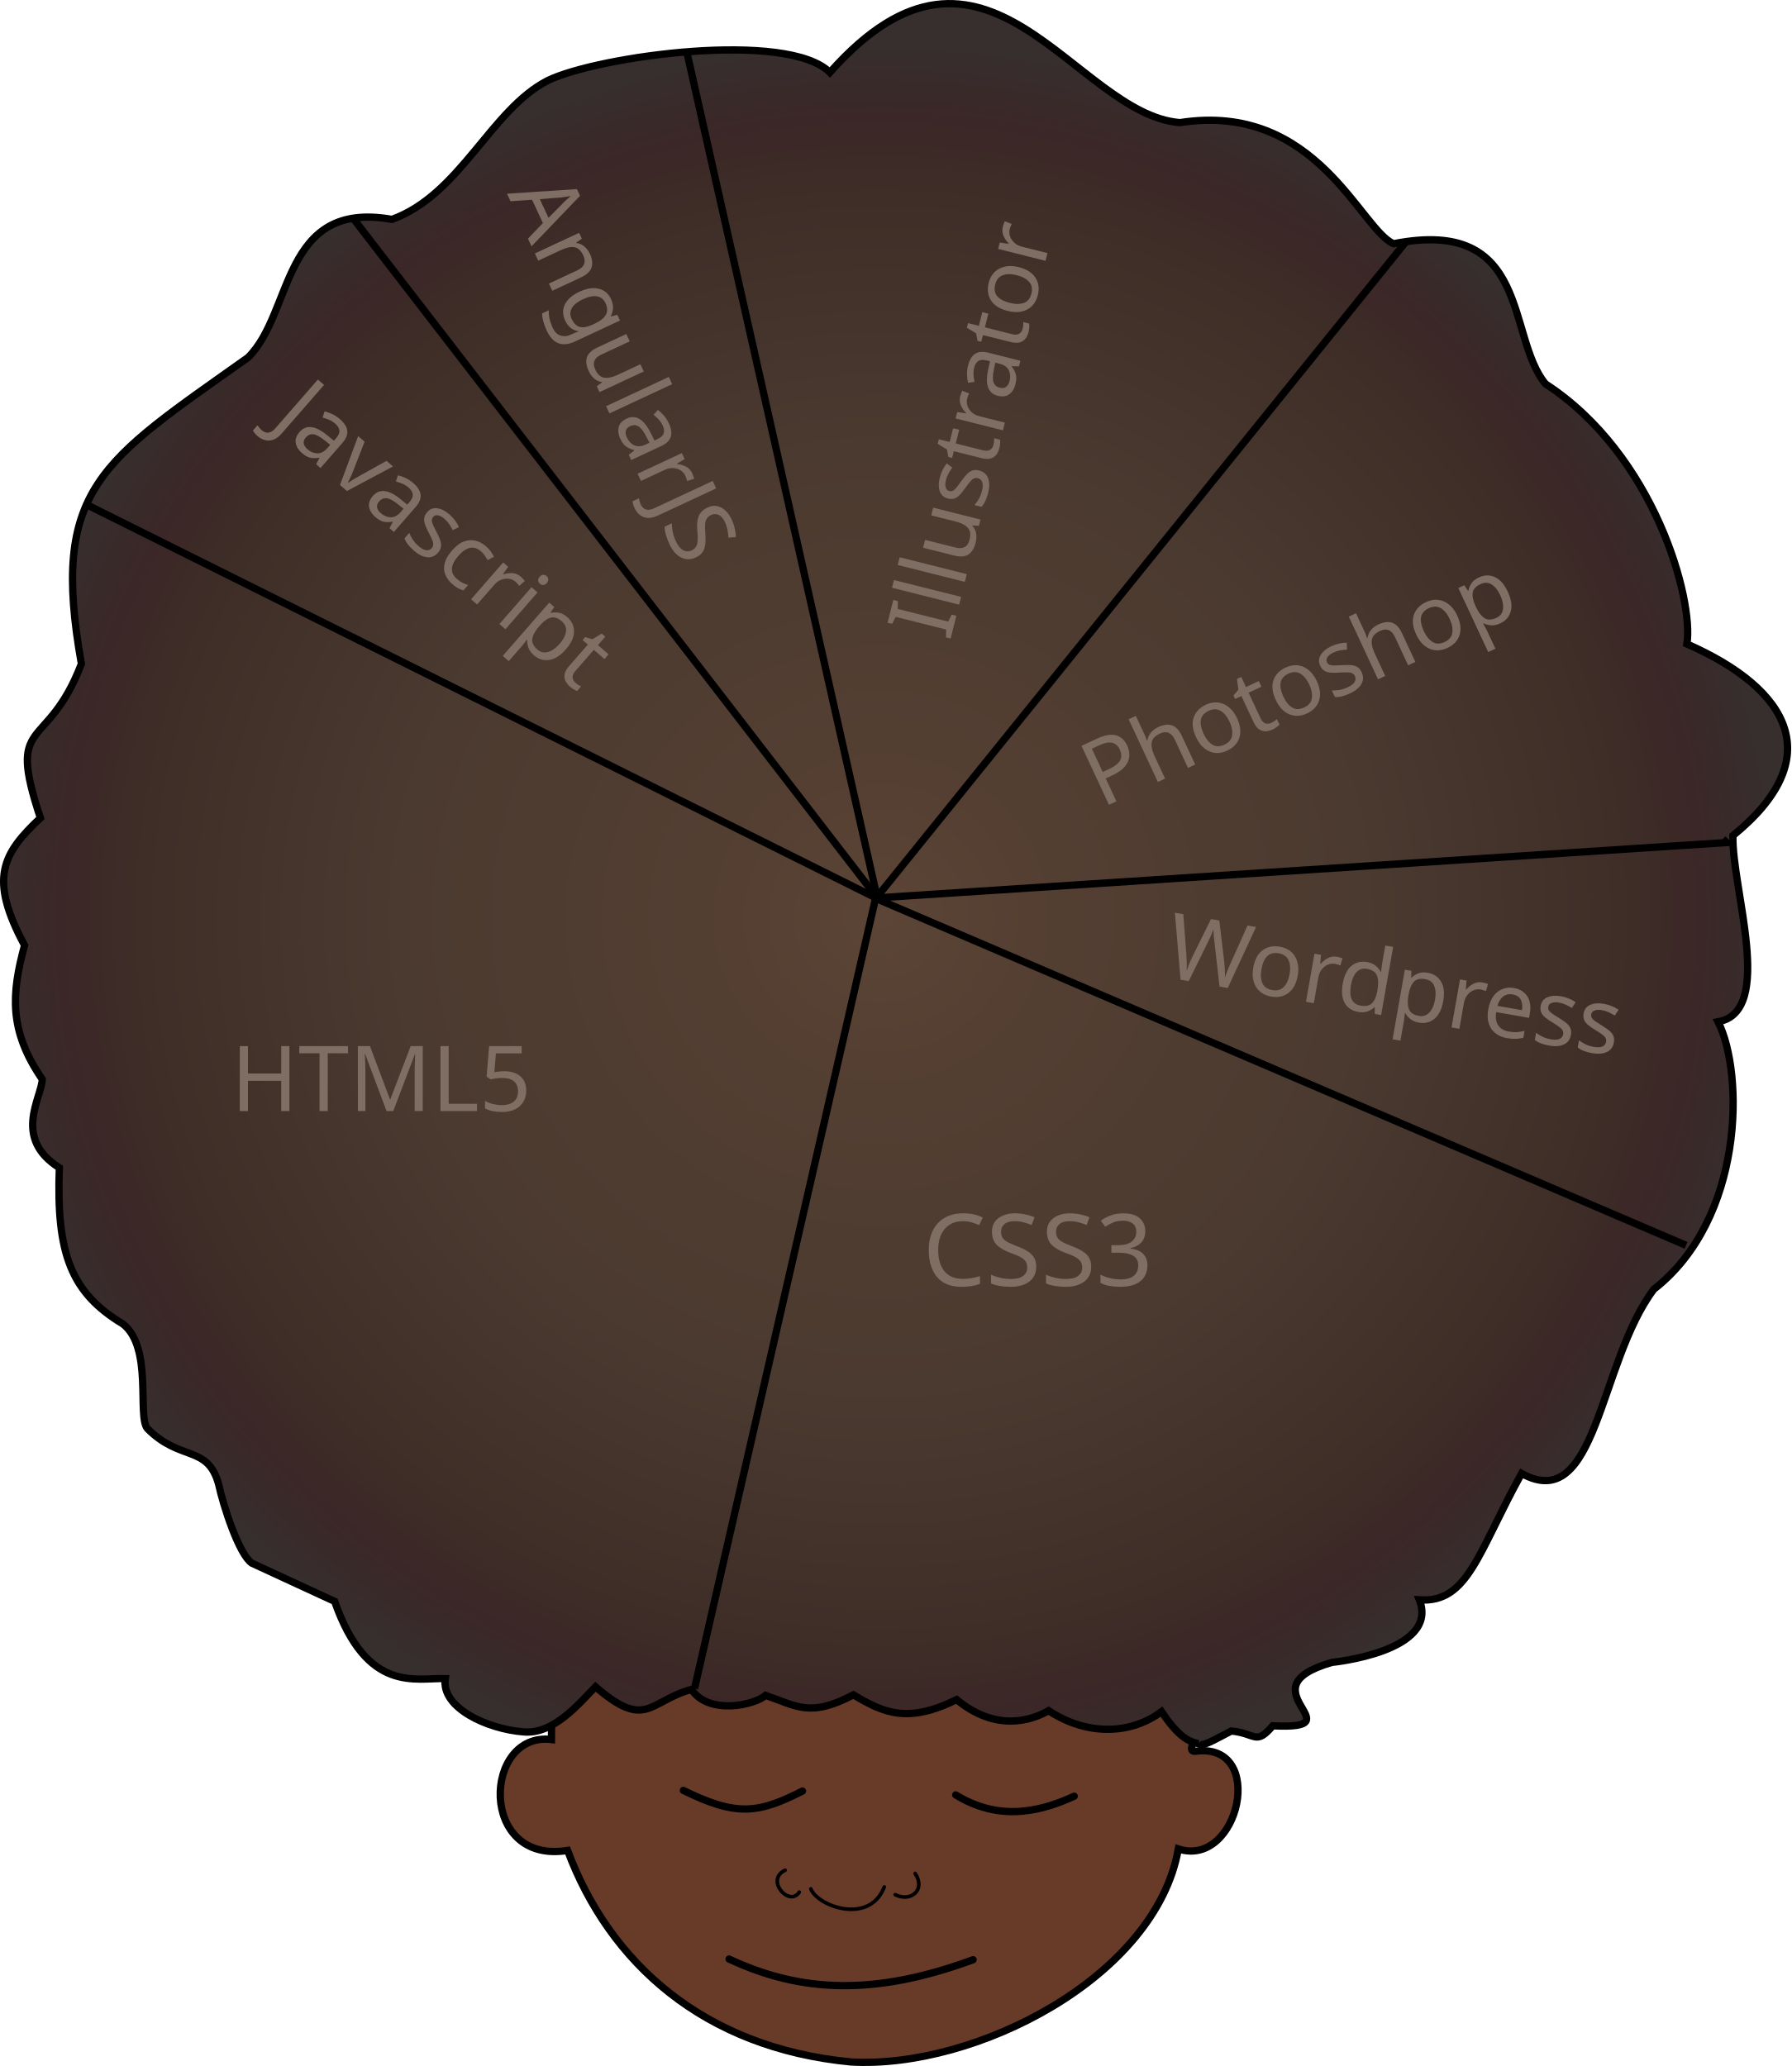
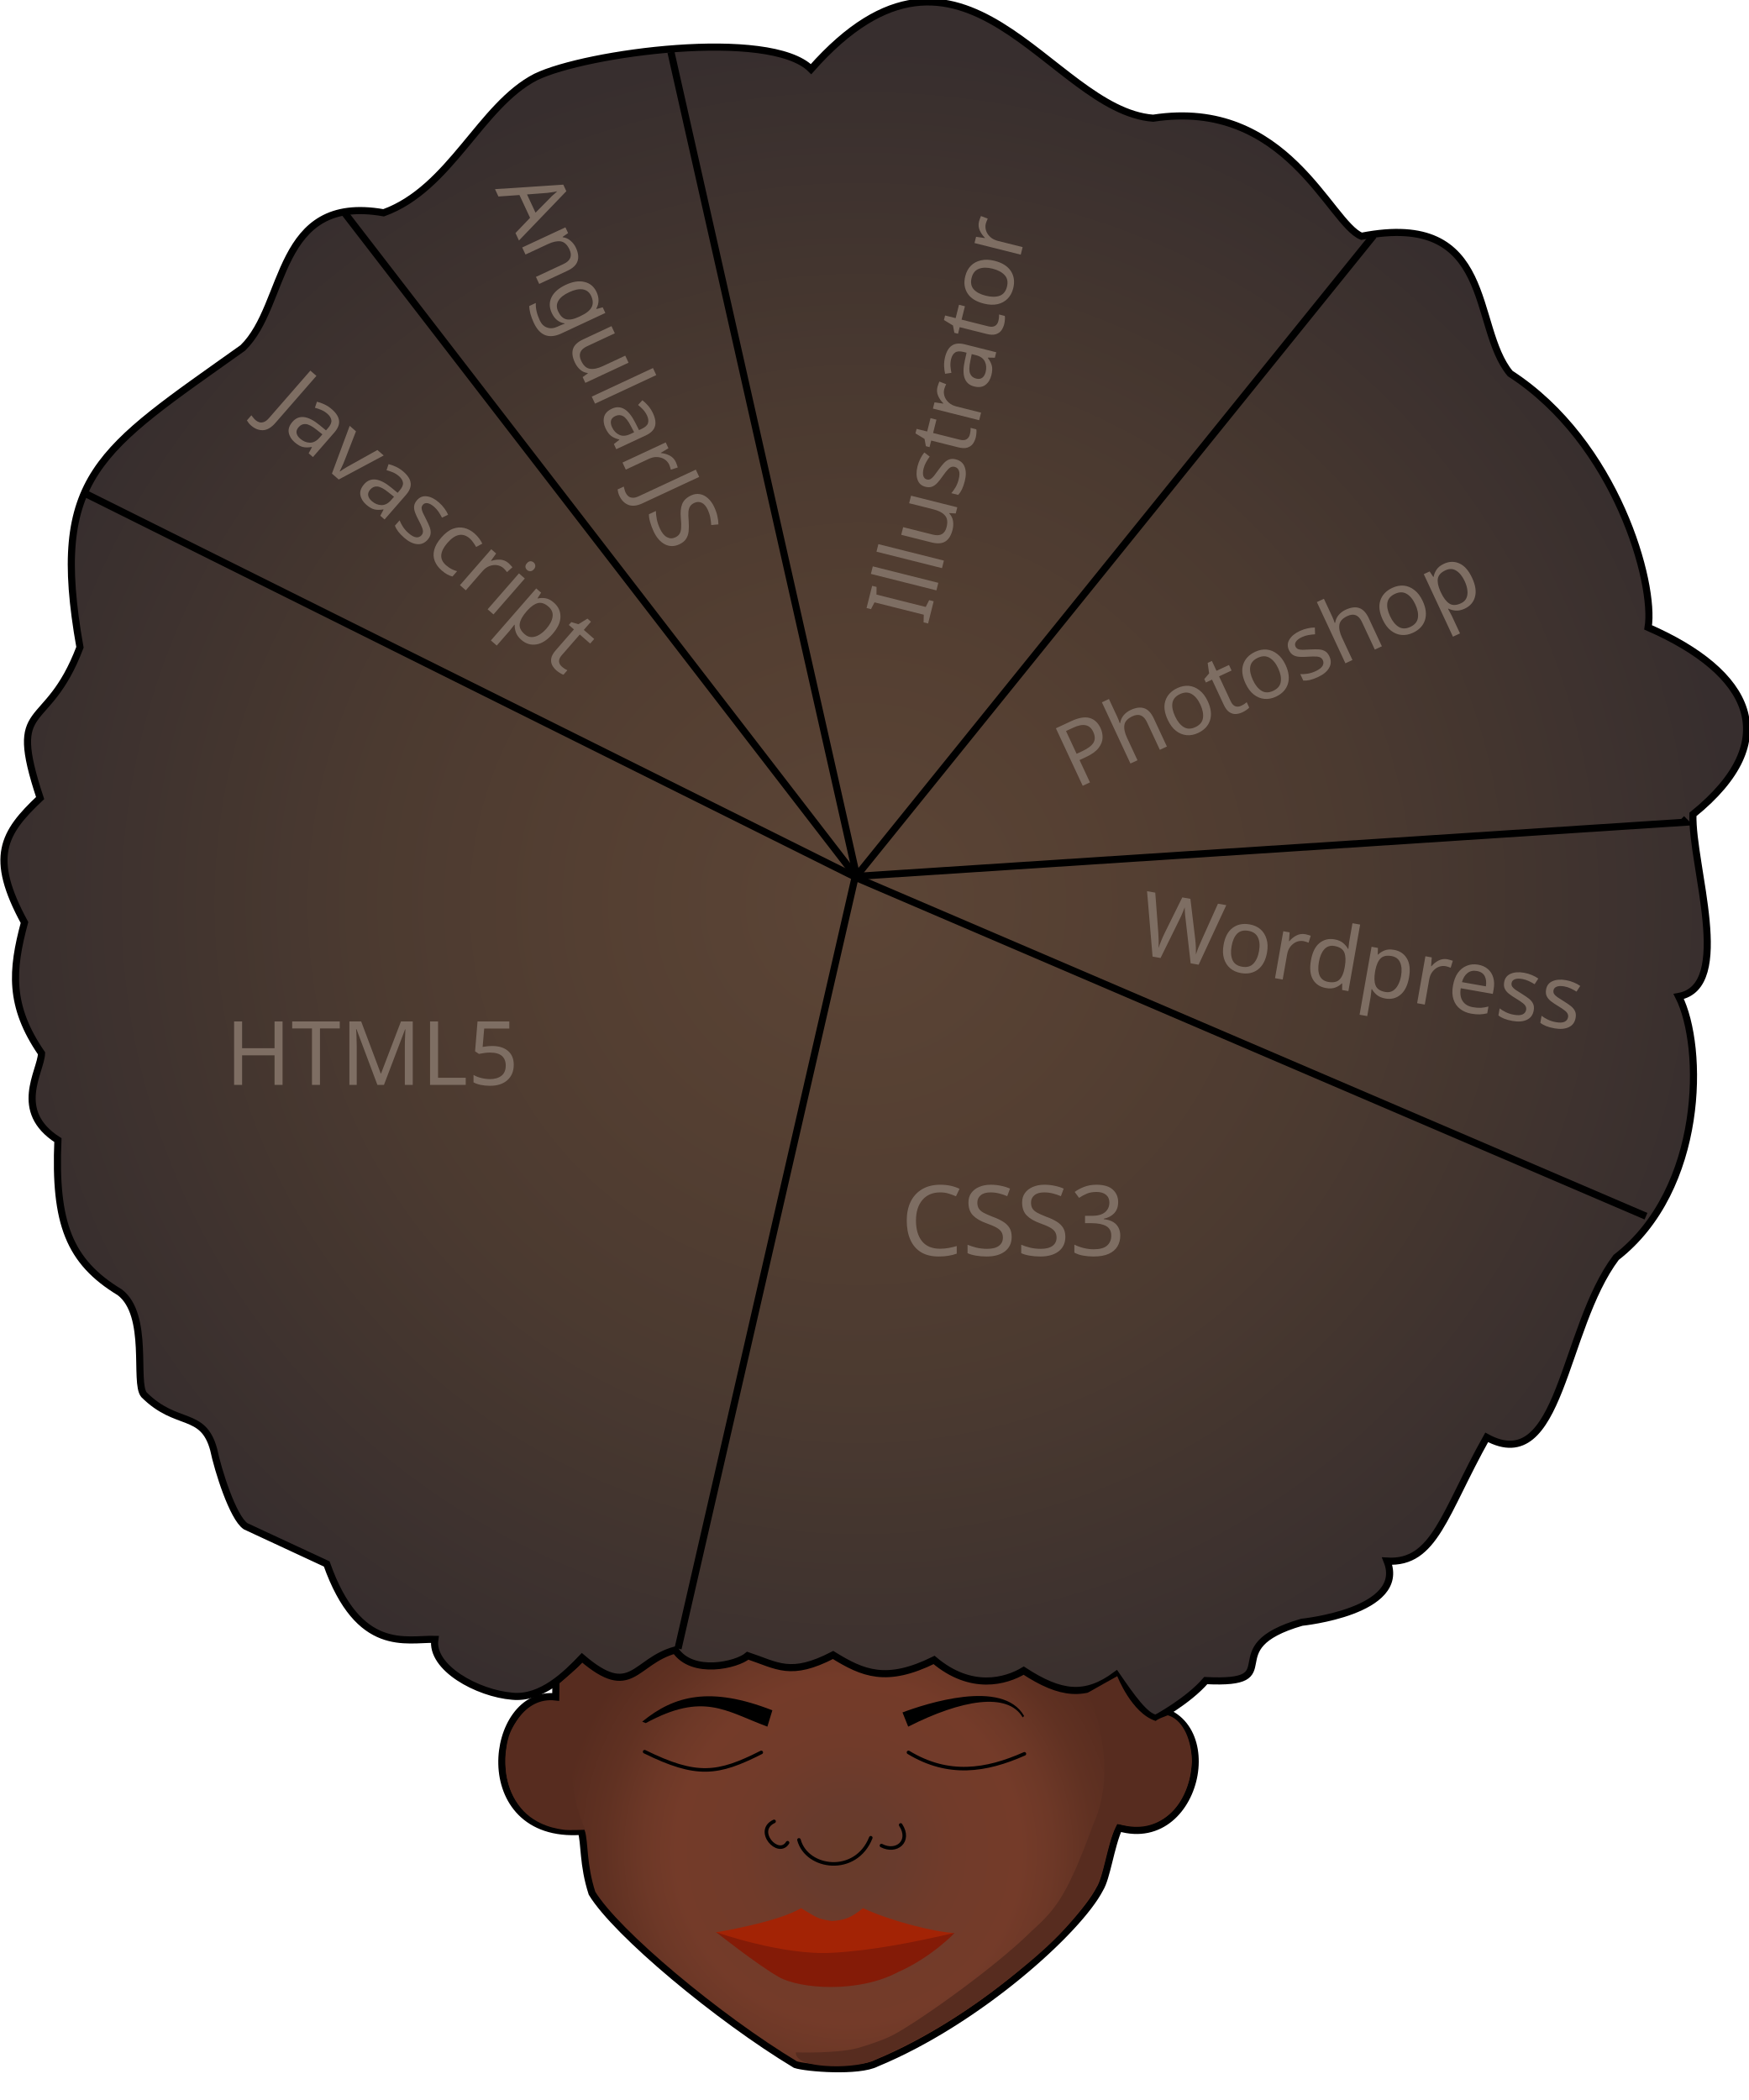
- <svg xmlns="http://www.w3.org/2000/svg" xmlns:xlink="http://www.w3.org/1999/xlink" width="245.89" height="283.674" viewBox="0 0 245.89 283.674" id="svg2">
-   <defs id="defs4">
-     <linearGradient id="linearGradient4167">
-       <stop id="stop4171" offset="0" stop-color="#5c4536" />
-       <stop offset=".167" id="stop4193" stop-color="#543f32" />
-       <stop id="stop4175" offset=".538" stop-color="#4b3a30" />
-       <stop id="stop4173" offset=".826" stop-color="#3e2e27" />
-       <stop offset=".916" id="stop4189" stop-color="#3b2727" />
-       <stop id="stop4169" offset="1" stop-color="#372e2e" />
-     </linearGradient>
-     <radialGradient xlink:href="#linearGradient4167" id="radialGradient4195" cx="189.504" cy="814.346" fx="189.504" fy="814.346" r="122.945" gradientTransform="matrix(1 0 0 .97623 0 19.212)" gradientUnits="userSpaceOnUse" />
-   </defs>
-   <g id="layer1">
-     <path d="M164.575 233.063c3.79.674-2.912 7.71-.438 7.39 9.823-1.27 5.955 16.136-2.38 13.415-3.13 17.702-27.95 30.238-44.952 29.25-20.258-1.942-33.15-13.66-38.89-29.04-12.288 1.97-11.603-16.344-2.213-15.234 0 0 .05-6.138.05-8.75" id="face" fill="#683b29" fill-rule="evenodd" stroke="#000" />
-     <path d="M233.073 927.583c-1.484-.248-2.925-1.206-5.068-4.386-4.265 3.196-10.292 3.316-15.494-.134-2.53 1.457-7.362 2.85-12.626-1.516-6.698 3.29-9.955 1.868-14.175-.66-5.97 3.15-7.783 1.54-12.044.074-1.54 1.344-7.8 2.76-10.187-.816-5.82 1.595-6.204 5.668-13.175-.364-2.248 2.296-5.766 6.598-9.91 6.195-4.933-.395-11.306-3.29-10.708-7.315-4.03-.148-10.726 2.12-15.19-10.604l-11.372-5.252c-1.76-1.192-3.922-7.9-4.546-10.796-1.49-5.502-5.25-3.085-9.8-7.694-1.4-1.74.788-11.17-3.352-14.35-7.136-4.292-9.153-9.67-8.724-21.443-6.44-4.09-2.436-9.594-2.344-12.152-4.617-6.72-4.22-11.75-2.43-18.39-4.97-9.242-3-12.6 2.175-17.49-4.73-14.225.884-8.785 5.63-21.163-4.313-24.186 2.722-27.74 22.863-42.056 6.283-6.134 4.534-21.683 19.765-18.97 9.41-3.403 13.556-15.072 21.417-19.078 6.974-3.358 32.905-6.903 38.705-1.102 21.49-24.268 33.582 5.774 48.058 6.893 18.77-2.928 24.825 14.796 29.335 16.626 18.93-3.722 15.432 12.738 20.85 19.254 14.994 9.74 20.362 29.62 19.408 35.702 14.353 6.32 19.25 15.812 6.32 26.314-.212 7.15 5.844 24.194-2.045 25.56 3.607 7.145 3.563 27.097-8.815 36.733-7.617 10.093-7.75 31.046-18.156 25.29-5.955 10.738-7.317 17.84-14.035 17.356 2.804 7.145-11.996 8.585-11.996 8.585-12.538 3.595 3.803 9.292-8.128 8.708-2.36 2.755-2.29 1.03-5.692.715-2.492 1.276-3.973 2.24-4.517 1.725z" id="fro" fill="url(#radialGradient4195)" fill-rule="evenodd" stroke="#000" transform="translate(-68.558 -688.178)" />
-     <path d="M12.254 69.472l107.96 53.8-24.875 108.582" id="path4145" fill="none" fill-rule="evenodd" stroke="#000" />
-     <path d="M120.593 124.02L94.33 7.348" id="path4147" fill="none" fill-rule="evenodd" stroke="#000" />
-     <path d="M120.603 122.898l72.47-89.79" id="path4149" fill="none" fill-rule="evenodd" stroke="#000" />
-     <path d="M120.588 123.27l116.425-7.583-.505-.505" id="path4151" fill="none" fill-rule="evenodd" stroke="#000" />
-     <path d="M120.593 123.515l110.864 47.477" id="path4153" fill="none" fill-rule="evenodd" stroke="#000" />
-     <text style="line-height:125%" x="100.258" y="840.735" id="htmlText" font-size="12.5" font-family="sans-serif" letter-spacing="0" word-spacing="0" fill="#7e6e63" transform="translate(-68.558 -688.178)">
-       <tspan id="tspan4161" x="100.258" y="840.735">HTML5</tspan>
-     </text>
-     <text style="line-height:125%" x="195.212" y="864.726" id="cssText" font-size="13.75" font-family="sans-serif" letter-spacing="0" word-spacing="0" fill="#7e6e63" transform="translate(-68.558 -688.178)">
-       <tspan id="tspan4165" x="195.212" y="864.726">CSS3</tspan>
-     </text>
-     <text style="line-height:125%" x="569.89" y="493.206" id="jsText" transform="rotate(41.082 884.033 -435.574)" font-size="12.5" font-family="sans-serif" letter-spacing="0" word-spacing="0" fill="#7e6e63">
-       <tspan id="tspan4169" x="569.89" y="493.206">Javascript</tspan>
-     </text>
-     <text style="line-height:125%" x="-704.483" y="382.071" id="aiText" transform="rotate(-75.9 -475.486 -300.135)" font-size="12.5" font-family="sans-serif" letter-spacing="0" word-spacing="0" fill="#7e6e63">
-       <tspan id="tspan4181" x="-704.483" y="382.071">Illustrator</tspan>
-     </text>
-     <text style="line-height:125%" x="-138.643" y="817.158" id="psText" transform="rotate(-25 -1586.364 -189.465)" font-size="12.5" font-family="sans-serif" letter-spacing="0" word-spacing="0" fill="#7e6e63">
-       <tspan id="tspan4185" x="-138.643" y="817.158">Photoshop</tspan>
-     </text>
-     <text style="line-height:125%" x="367.46" y="770.147" id="wpText" transform="rotate(10 3898.676 -735.902)" font-size="12.5" font-family="sans-serif" letter-spacing="0" word-spacing="0" fill="#7e6e63">
-       <tspan id="tspan4189" x="367.46" y="770.147">Wordpress</tspan>
-     </text>
-     <path d="M93.81 245.832c7.3 3.606 10.288 3.174 16.353.09" id="rightEye" fill="none" fill-rule="evenodd" stroke="#000" stroke-linecap="round" stroke-linejoin="round" />
-     <path d="M131.2 246.45c5.555 3.405 10.943 2.642 16.263.178" id="leftEye" fill="none" fill-rule="evenodd" stroke="#000" stroke-linecap="round" stroke-linejoin="round" />
-     <path d="M107.777 256.792c-2.797 1.325.596 5.113 1.944 3.006m1.592-.442c.892 2.353 8.038 5.02 10.077-.266m1.5 1.06c2.096 1.068 4.246-.624 2.74-2.916" id="nose" fill="none" fill-rule="evenodd" stroke="#000" stroke-width=".5" stroke-linecap="round" />
-     <path d="M100.087 268.99c9.876 4.637 20.06 5.058 33.5.088" id="mouth" fill="none" fill-rule="evenodd" stroke="#000" stroke-linecap="round" />
-     <path d="M120.067 122.81L48.442 29.933" id="path4203" fill="none" fill-rule="evenodd" stroke="#000" />
-     <text style="line-height:125%" x="706.196" y="176.861" id="ajsText" transform="rotate(65 505.832 -397.897)" font-size="12.5" font-family="sans-serif" letter-spacing="0" word-spacing="0" fill="#7e6e63">
-       <tspan id="tspan4207" x="706.196" y="176.861">AngularJS</tspan>
-     </text>
+ <svg xmlns="http://www.w3.org/2000/svg" version="1.1" id="svg2" x="0px" y="0px" viewBox="0 0 245.9 295.3" style="enable-background:new 0 0 245.9 295.3;" xml:space="preserve">
+   <style type="text/css">
+ 	.st0{fill:url(#face_1_);stroke:#000000;}
+ 	.st1{fill:url(#fro_1_);stroke:#000000;}
+ 	.st2{fill:none;stroke:#000000;}
+ 	.st3{fill:#7E6E63;}
+ 	.st4{font-family:'Calibri';}
+ 	.st5{font-size:12.5px;}
+ 	.st6{font-size:13.75px;}
+ 	.st7{fill:none;stroke:#000000;stroke-width:0.5;stroke-linecap:round;stroke-linejoin:round;}
+ 	.st8{fill:none;stroke:#000000;stroke-width:0.5;stroke-linecap:round;}
+ 	.st9{fill:#A32305;}
+ 	.st10{fill:#841B07;}
+ 	.st11{fill:#572C1F;}
+ </style>
+   <g id="layer1" transform="translate(-68.55846,-688.1779)">
+     <radialGradient id="face_1_" cx="393.543" cy="-688.257" r="40.636" gradientTransform="matrix(1 0 0 -1 -205.6755 260.1779)" gradientUnits="userSpaceOnUse">
+       <stop offset="0" style="stop-color:#683B29" />
+       <stop offset="0.161" style="stop-color:#683B2D" />
+       <stop offset="0.369" style="stop-color:#713B2A" />
+       <stop offset="0.597" style="stop-color:#743B29" />
+       <stop offset="0.706" style="stop-color:#6D3827" />
+       <stop offset="0.847" style="stop-color:#603122" />
+       <stop offset="1" style="stop-color:#572C1F" />
+     </radialGradient>
+     <path id="face" class="st0" d="M229.1,921c0.8,0.6-1.1,5.3-0.4,7.4   c12.7-0.9,8.9,20.2-2.8,16.8c-1.2,2.7-1.7,7-2.7,8.6c-3,5.8-17.1,18.6-31.4,24.5c-2.5,1.3-9.9,0.7-11.4,0.2   c-10.8-6.5-25.2-18.5-28.6-24.1c-1.3-4-1-7.1-1.5-8.7c-15.6,1.1-13-20-3.6-18.9c0,0,0.1-6.1,0.1-8.8" />
+     <radialGradient id="fro_1_" cx="463.737" cy="2314.999" r="123.498" gradientTransform="matrix(1 0 0 0.9762 -274.2339 -1444.607)" gradientUnits="userSpaceOnUse">
+       <stop offset="0" style="stop-color:#5C4536" />
+       <stop offset="0.313" style="stop-color:#543F32" />
+       <stop offset="0.576" style="stop-color:#4B3A30" />
+       <stop offset="1" style="stop-color:#372E2E" />
+     </radialGradient>
+     <path id="fro" class="st1" d="   M231.1,929.8c-1.5-0.2-3.4-2.9-5.6-6.1c-4.3,3.2-7.8,2.8-13-0.6c-2.5,1.5-7.4,2.9-12.6-1.5c-6.7,3.3-10,1.9-14.2-0.7   c-6,3.1-7.8,1.5-12,0.1c-1.5,1.3-7.8,2.8-10.2-0.8c-5.8,1.6-6.1,7.1-13.1,1.1c-2.2,2.3-5.7,5.8-9.8,5.4c-4.9-0.4-11.5-4-10.9-8   c-4-0.1-10.7,2.1-15.2-10.6l-11.4-5.3c-1.8-1.2-3.9-7.9-4.5-10.8c-1.5-5.5-5.2-3.1-9.8-7.7c-1.4-1.7,0.8-11.2-3.4-14.4   c-7.1-4.3-9.2-9.7-8.7-21.4c-6.4-4.1-2.4-9.6-2.3-12.2c-4.6-6.7-4.2-11.7-2.4-18.4c-5-9.2-3-12.6,2.2-17.5   c-4.7-14.2,0.9-8.8,5.6-21.2c-4.3-24.2,2.7-27.7,22.9-42.1c6.3-6.1,4.5-21.7,19.8-19c9.4-3.4,13.6-15.1,21.4-19.1   c7-3.4,32.9-6.9,38.7-1.1c21.5-24.3,33.6,5.8,48.1,6.9c18.8-2.9,24.8,14.8,29.3,16.6c18.9-3.7,15.4,12.7,20.9,19.3   c15,9.7,20.4,29.6,19.4,35.7c14.4,6.3,19.3,15.8,6.3,26.3c-0.2,7.2,5.8,24.2-2,25.6c3.6,7.1,3.6,27.1-8.8,36.7   c-7.6,10.1-7.7,31-18.2,25.3c-6,10.7-7.3,17.8-14,17.4c2.8,7.1-12,8.6-12,8.6c-12.5,3.6-1.5,8.8-13.5,8.2   C235.6,927.4,231.1,929.8,231.1,929.8z" />
+     <path id="path4145" class="st2" d="M80.8,757.7l108,53.8L163.9,920" />
+     <path id="path4147" class="st2" d="M189.2,812.2l-26.3-116.7" />
+     <path id="path4149" class="st2" d="M189.2,811.1l72.5-89.8" />
+     <path id="path4151" class="st2" d="M189.1,811.4l116.4-7.6l-0.5-0.5" />
+     <path id="path4153" class="st2" d="M189.2,811.7L300,859.2" />
+     <text transform="matrix(1 0 0 1 100.2574 840.7353)" class="st3 st4 st5">HTML5</text>
+     <text transform="matrix(1 0 0 1 195.2117 864.7264)" class="st3 st4 st6">CSS3</text>
+     <text transform="matrix(0.7538 0.6571 -0.6571 0.7538 105.4647 746.2601)" class="st3 st4 st5">Javascript</text>
+     <text transform="matrix(0.2436 -0.9699 0.9699 0.2436 198.937 776.3362)" class="st3 st4 st5">Illustrator</text>
+     <text transform="matrix(0.9063 -0.4226 0.4226 0.9063 219.6928 799.1895)" class="st3 st4 st5">Photoshop</text>
+     <text transform="matrix(0.9848 0.1736 -0.1736 0.9848 228.1426 822.256)" class="st3 st4 st5">Wordpress</text>
+     <path id="rightEye" class="st7" d="M159.2,934.5   c7.3,3.6,10.3,3.2,16.4,0.1" />
+     <path id="leftEye" class="st7" d="M196.3,934.6   c5.6,3.4,10.9,2.6,16.3,0.2" />
+     <path id="nose" class="st8" d="M177.4,944.3c-2.8,1.3,0.6,5.1,1.9,3    M180.9,946.9c1.1,4.1,8,5,10.1-0.3 M192.5,947.7c2.1,1.1,4.2-0.6,2.7-2.9" />
+     <path id="mouth_2_" class="st9" d="M169.2,959.9   c11.9,5.1,23.3,2.9,33.5,0.1c-3-0.2-8.9-1.7-12.8-3.5c-1.6,1.3-2.5,1.7-4.4,1.8c-2.1-0.3-2.1-0.5-4.3-1.8   C177.9,958.5,169.2,959.9,169.2,959.9z" />
+     <path id="path4203" class="st2" d="M188.6,811L117,718.1" />
+     <text transform="matrix(0.4226 0.9063 -0.9063 0.4226 138.1609 714.7759)" class="st3 st4 st5">AngularJS</text>
  </g>
+   <path class="st10" d="M100.7,271.7c0,0,9.3,3.3,16.3,2.9c5.6-0.3,11.6-1.5,17.2-2.8c0.2-0.1-3.3,3.5-7.9,5.5  c-5.6,3-13.8,2.4-16.8,0.7S100.7,271.7,100.7,271.7z" />
+   <g>
+     <path d="M143.8,241.5c-2.1-3.6-8.6-2.5-16.1,1.3l-0.8-2c3.2-1.2,14.1-4.8,17.1,0.5L143.8,241.5z" />
+   </g>
+   <g>
+     <path d="M90.8,242.3l-0.5-0.2c4.5-3.7,9.6-5,18.3-1.6l-0.7,2.3C102,240.6,98.9,237.9,90.8,242.3z" />
+   </g>
+   <path class="st11" d="M153,238c0.3,0.7,4.5,10.3,0.7,18.6c-3.5,9.5-5,11.7-8.6,14.9c-5,5-15.8,12.7-19.6,14.7  c-1.4,0.7-3.2,1.3-4.9,1.8c-3,0.8-8.7,0.6-8.7,0.6c0,0.5,0.2,1.6,4.1,1.9c2.4,0.2,5.1-0.1,6.4-0.6c0.4-0.2,9.3-3.6,18.6-11  c4.9-3.8,9.7-7.7,13.3-13.8c1.1-2.4,1.3-5.9,2.8-8.6c1.8,0.3,3.4,0.6,5.6-0.3c2.3-1,4.5-3.5,4.9-8.5c-0.1-3.7-1.6-6-3.4-6.5  c-0.7,0.3-1.2,0.4-1.7,0.8c-3.4-1.1-5.4-6.3-5.4-6.3S153.5,237.7,153,238z" />
+   <path class="st11" d="M81.9,233.9l-3.2,2.8v2.6c0,0-3.1-0.8-5.4,1.9c-2,2.3-2,4-2.2,5.3c-0.1,1.8-0.1,5,2.1,7.7s5.5,3,6.1,3.1  s3,0,3,0C80.1,252.3,79.4,246.4,81.9,233.9z" />
</svg>
